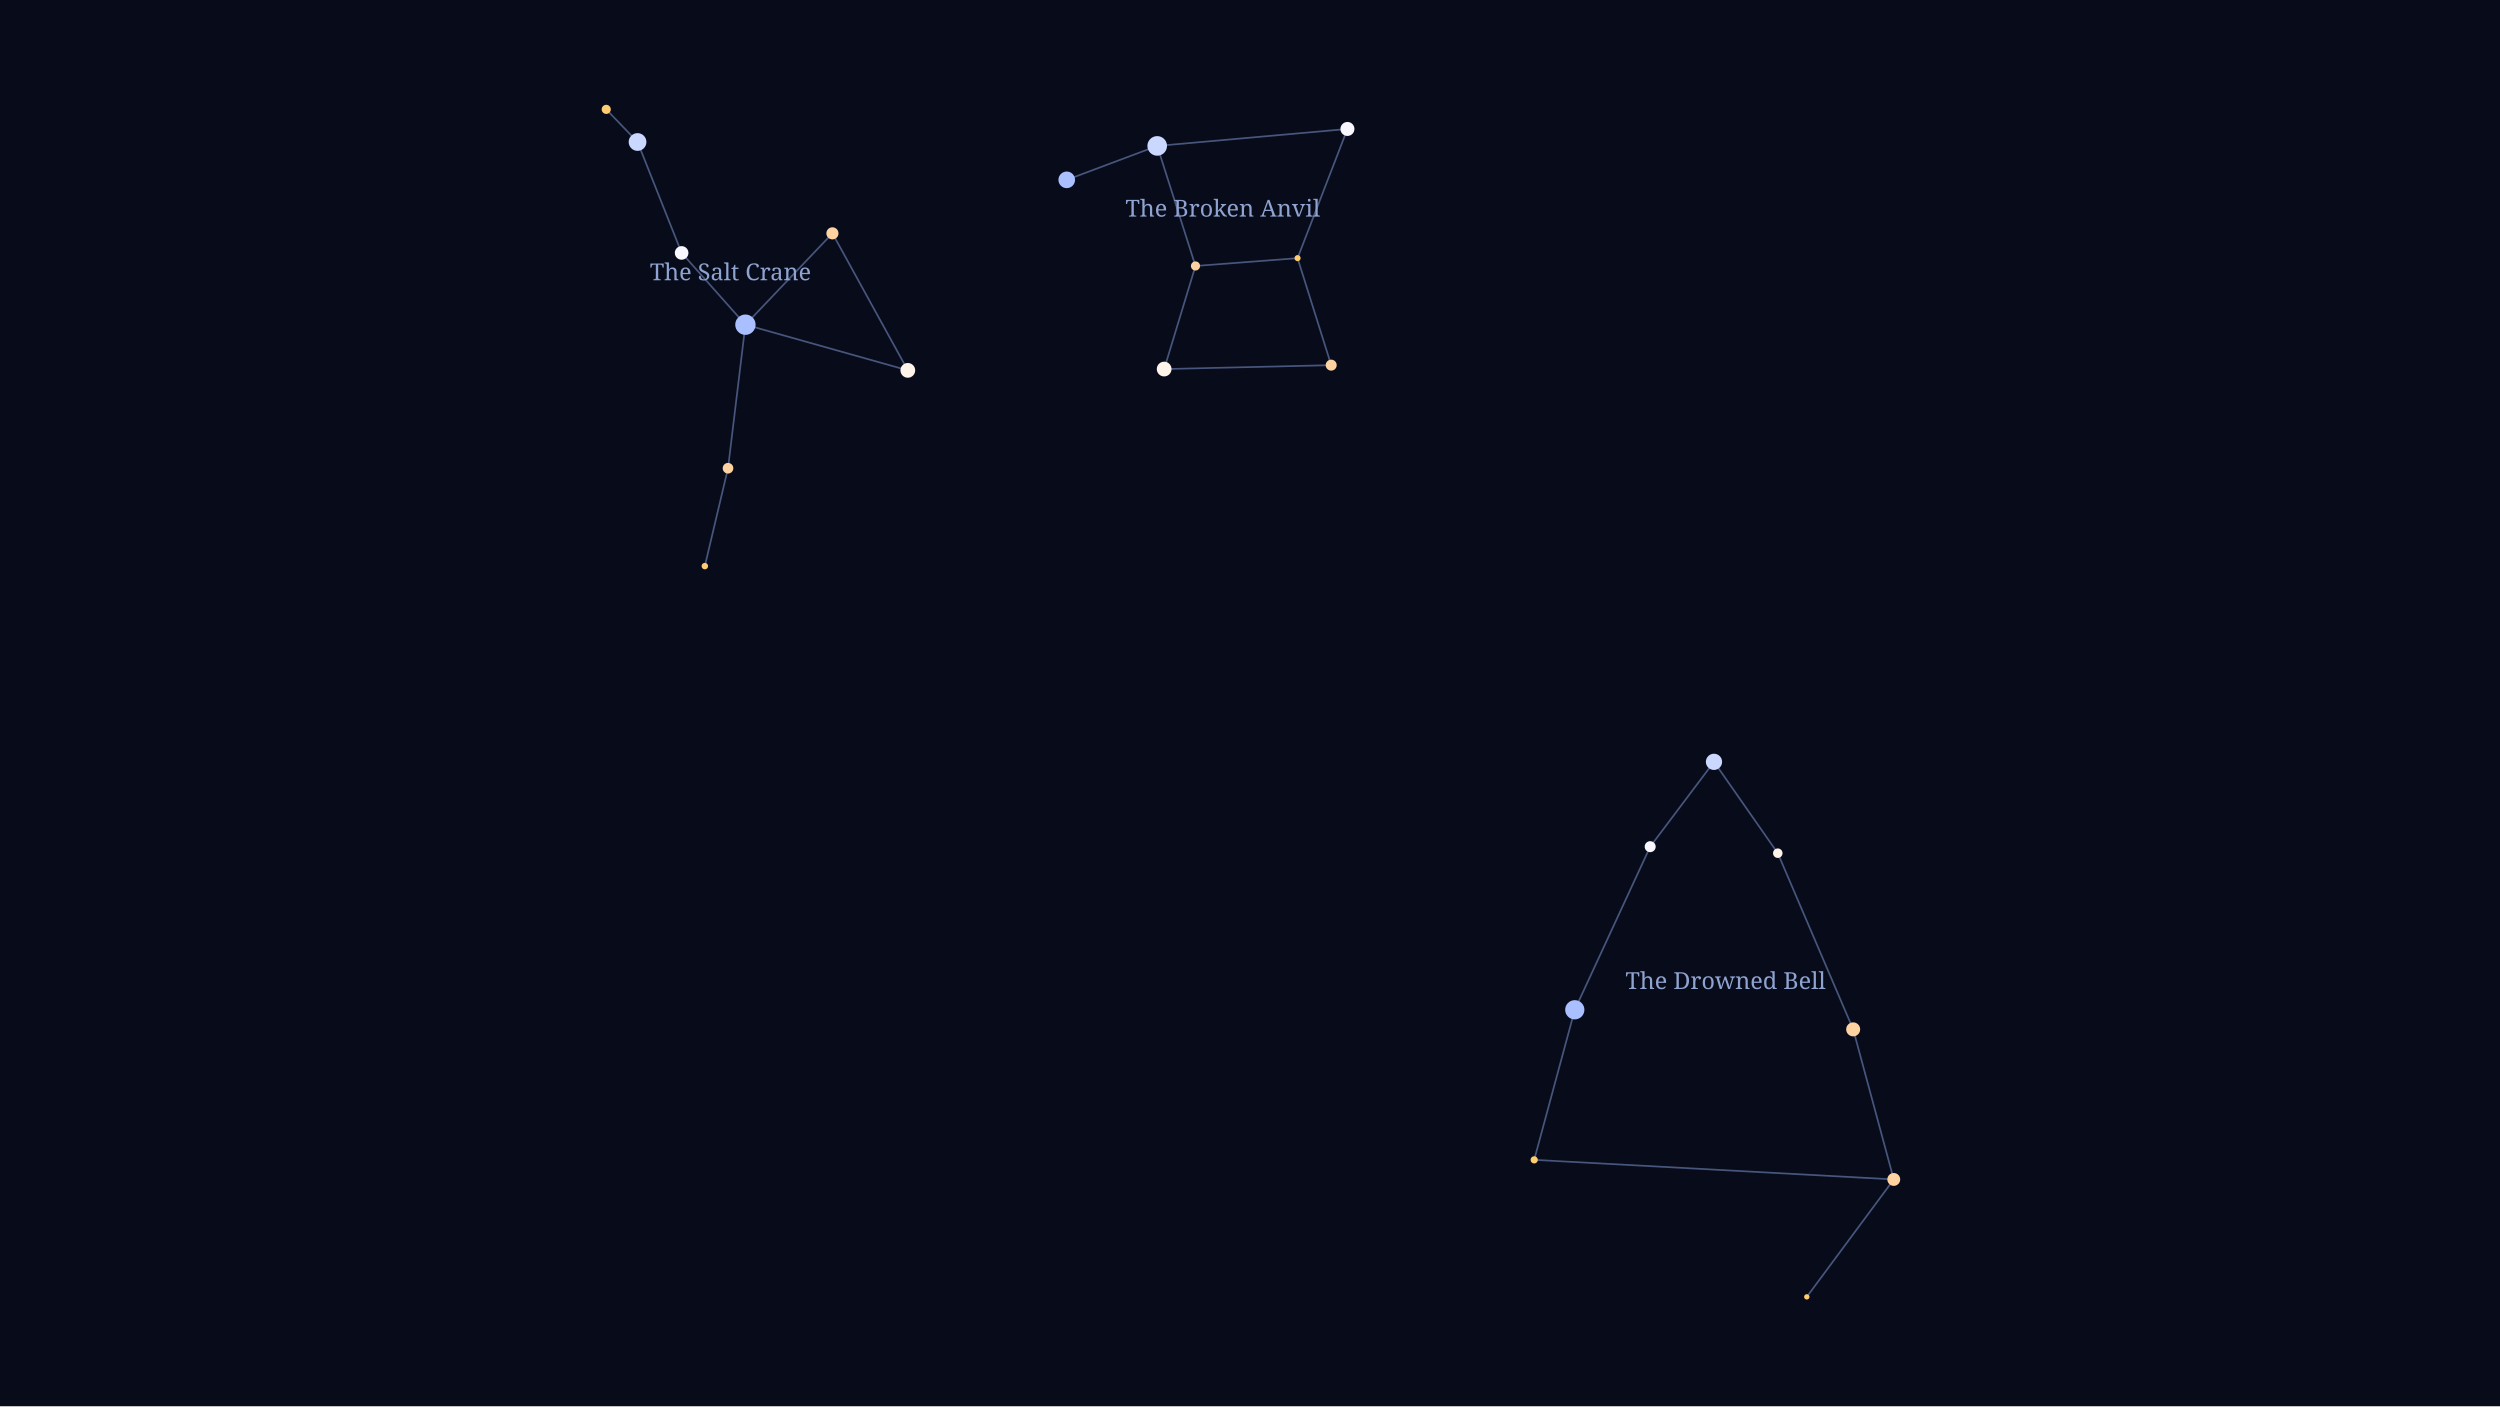
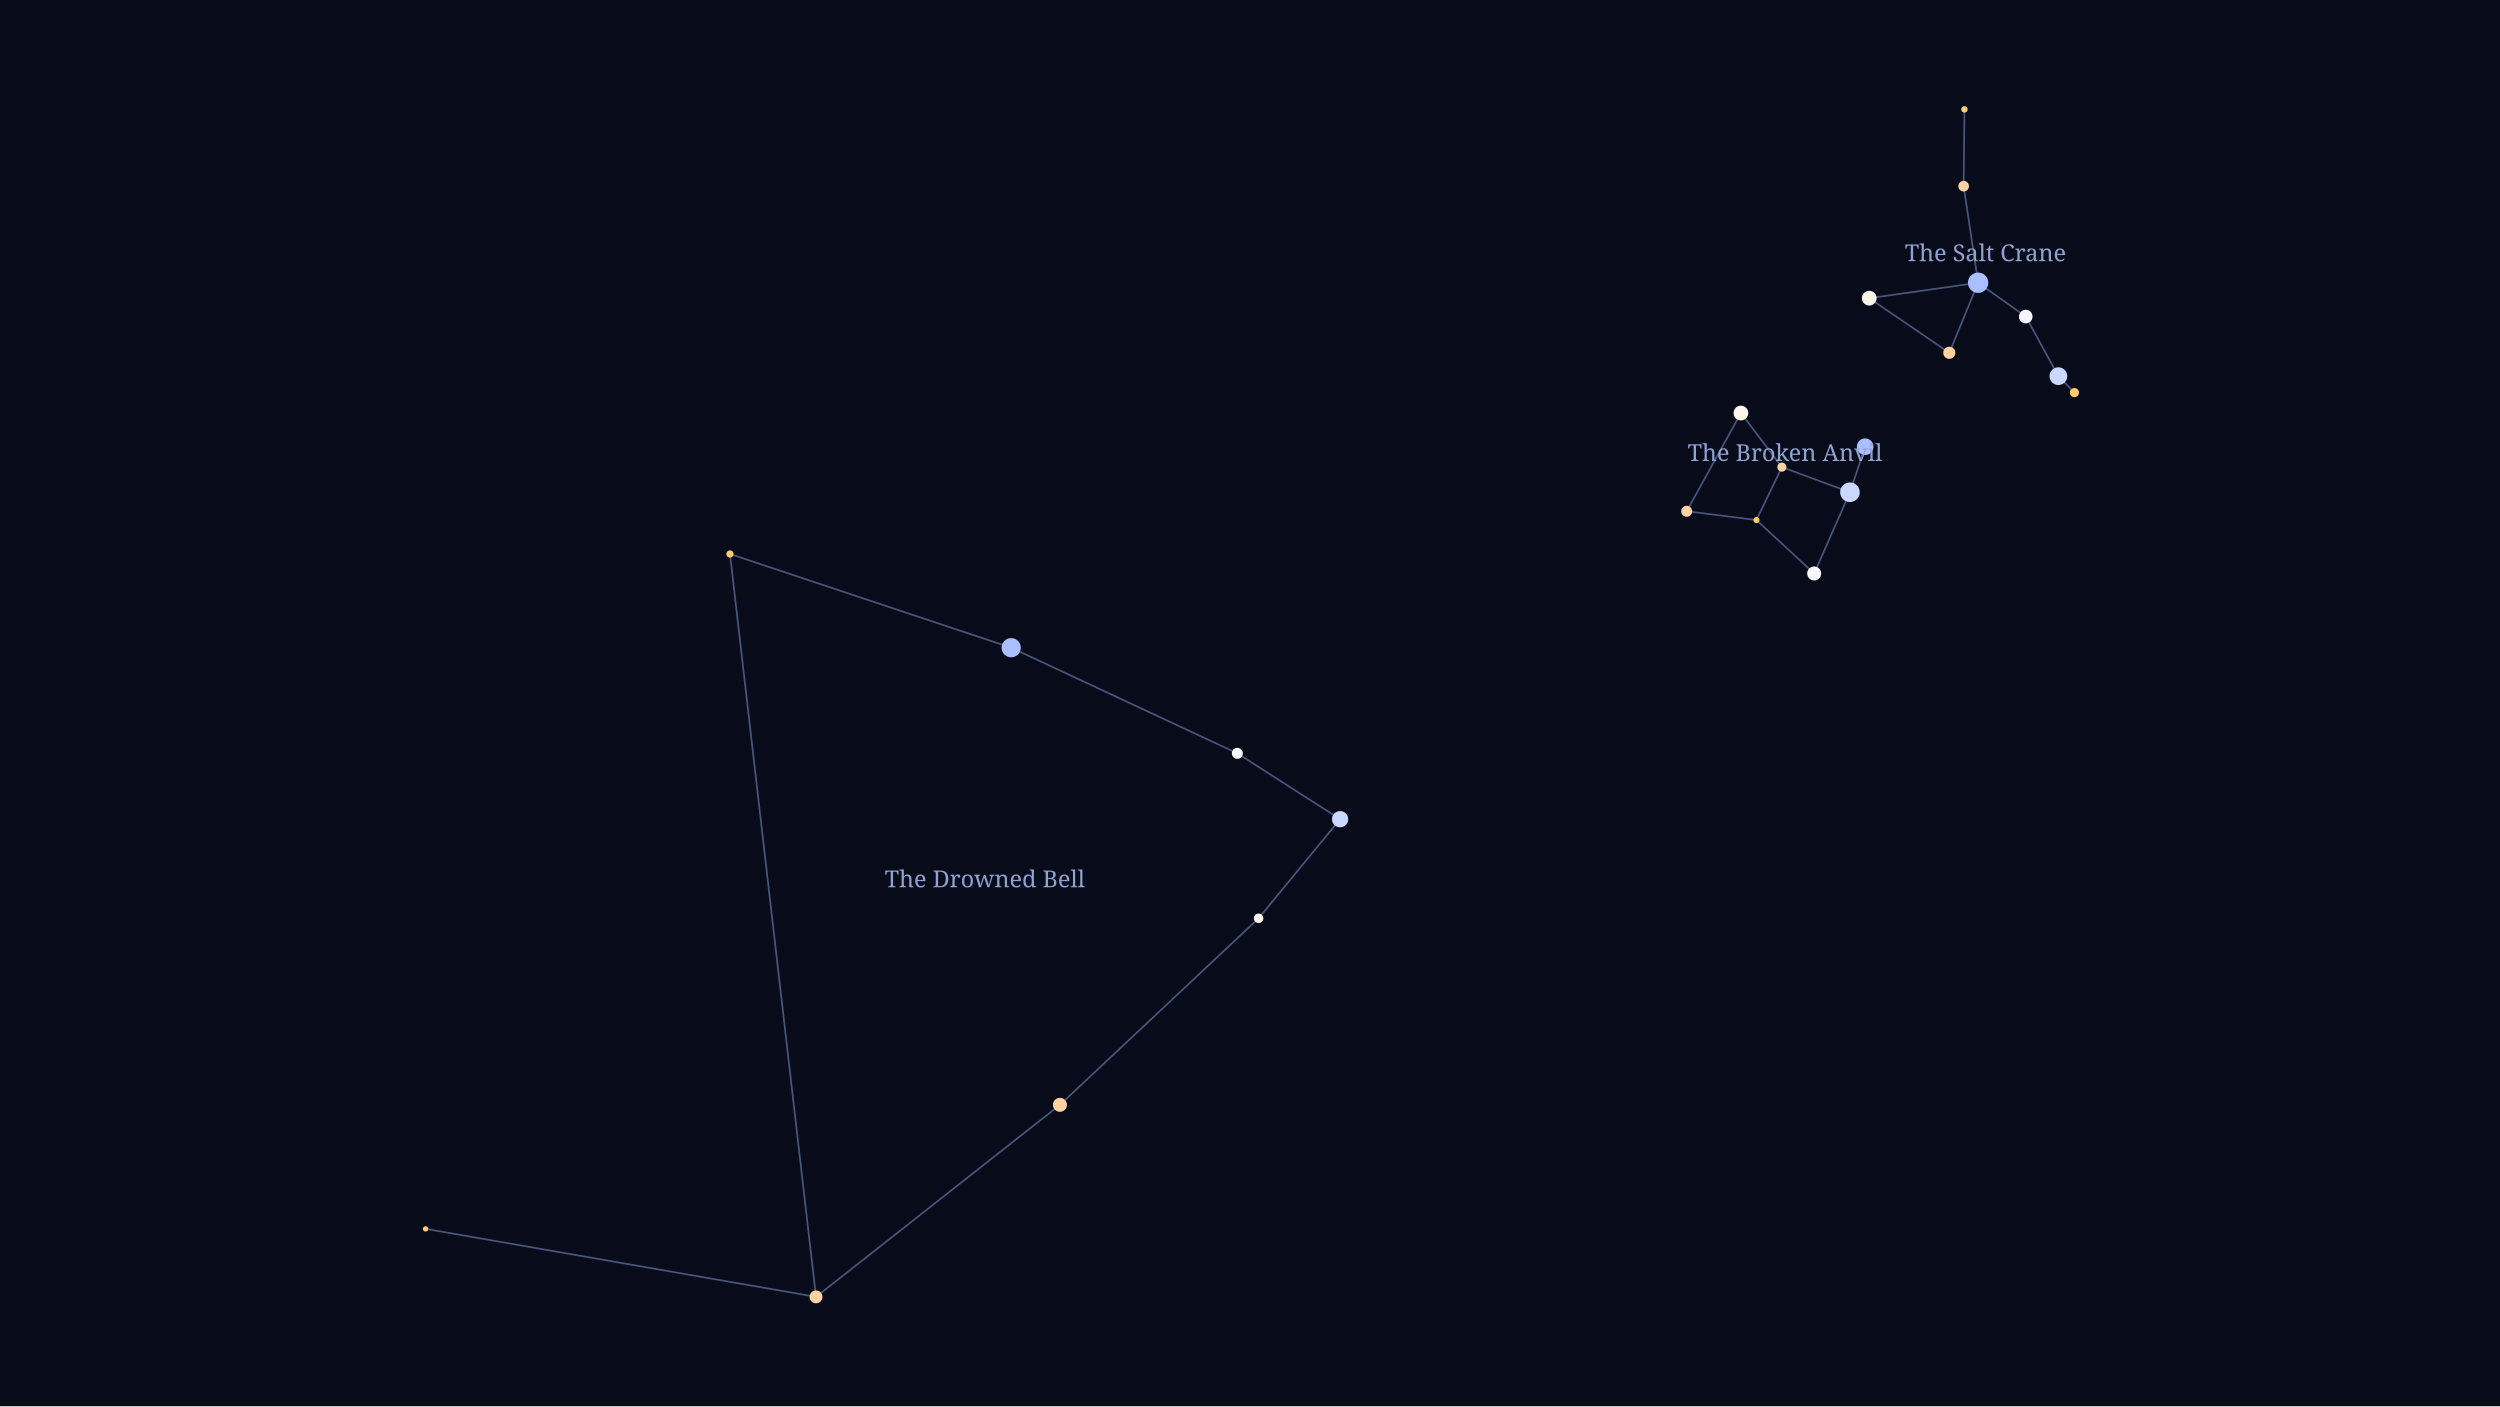
<svg xmlns="http://www.w3.org/2000/svg" width="1600" height="900" viewBox="0 0 1600 900" role="img" aria-label="A sky invented by three agents">
  <rect width="1600" height="900" fill="#080b1a" />
  <g stroke="#5c6f9c" stroke-width="1.1" opacity="0.75">
-     <line x1="387.99" y1="70.00" x2="408.03" y2="90.88" />
-     <line x1="408.03" y1="90.88" x2="436.24" y2="161.87" />
-     <line x1="436.24" y1="161.87" x2="477.07" y2="207.80" />
-     <line x1="477.07" y1="207.80" x2="532.75" y2="149.34" />
-     <line x1="532.75" y1="149.34" x2="581.00" y2="237.03" />
-     <line x1="581.00" y1="237.03" x2="477.07" y2="207.80" />
-     <line x1="477.07" y1="207.80" x2="465.93" y2="299.67" />
-     <line x1="465.93" y1="299.67" x2="451.09" y2="362.31" />
+     <line x1="1327.63" y1="251.27" x2="1317.37" y2="240.75" />
+     <line x1="1317.37" y1="240.75" x2="1296.48" y2="202.60" />
+     <line x1="1296.48" y1="202.60" x2="1266.01" y2="180.96" />
+     <line x1="1266.01" y1="180.96" x2="1247.55" y2="225.80" />
+     <line x1="1247.55" y1="225.80" x2="1196.32" y2="190.83" />
+     <line x1="1196.32" y1="190.83" x2="1266.01" y2="180.96" />
+     <line x1="1266.01" y1="180.96" x2="1256.74" y2="119.15" />
+     <line x1="1256.74" y1="119.15" x2="1257.24" y2="70.00" />
  </g>
-   <circle cx="387.99" cy="70.00" r="2.92" fill="#ffcc6f" />
-   <circle cx="451.09" cy="362.31" r="2.08" fill="#ffcc6f" />
-   <circle cx="408.03" cy="90.88" r="5.68" fill="#cad7ff" />
-   <circle cx="465.93" cy="299.67" r="3.40" fill="#ffd2a1" />
-   <circle cx="436.24" cy="161.87" r="4.36" fill="#f8f7ff" />
-   <circle cx="477.07" cy="207.80" r="6.52" fill="#aabfff" />
-   <circle cx="581.00" cy="237.03" r="4.72" fill="#fff4ea" />
-   <circle cx="532.75" cy="149.34" r="3.88" fill="#ffd2a1" />
-   <text x="467.51" y="179.36" fill="#8fa3d0" font-size="15" font-family="Georgia, serif" text-anchor="middle">The Salt Crane</text>
+   <circle cx="1327.63" cy="251.27" r="2.92" fill="#ffcc6f" />
+   <circle cx="1257.24" cy="70.00" r="2.08" fill="#ffcc6f" />
+   <circle cx="1317.37" cy="240.75" r="5.68" fill="#cad7ff" />
+   <circle cx="1256.74" cy="119.15" r="3.40" fill="#ffd2a1" />
+   <circle cx="1296.48" cy="202.60" r="4.36" fill="#f8f7ff" />
+   <circle cx="1266.01" cy="180.96" r="6.52" fill="#aabfff" />
+   <circle cx="1196.32" cy="190.83" r="4.72" fill="#fff4ea" />
+   <circle cx="1247.55" cy="225.80" r="3.88" fill="#ffd2a1" />
+   <text x="1270.67" y="167.17" fill="#8fa3d0" font-size="15" font-family="Georgia, serif" text-anchor="middle">The Salt Crane</text>
  <g stroke="#5c6f9c" stroke-width="1.1" opacity="0.75">
-     <line x1="682.71" y1="115.10" x2="740.61" y2="93.38" />
-     <line x1="740.61" y1="93.38" x2="862.36" y2="82.53" />
-     <line x1="740.61" y1="93.38" x2="765.11" y2="170.22" />
-     <line x1="862.36" y1="82.53" x2="830.44" y2="165.21" />
-     <line x1="765.11" y1="170.22" x2="830.44" y2="165.21" />
-     <line x1="765.11" y1="170.22" x2="745.06" y2="236.20" />
-     <line x1="830.44" y1="165.21" x2="851.97" y2="233.69" />
-     <line x1="745.06" y1="236.20" x2="851.97" y2="233.69" />
+     <line x1="1193.69" y1="285.90" x2="1183.97" y2="315.04" />
+     <line x1="1183.97" y1="315.04" x2="1161.08" y2="367.03" />
+     <line x1="1183.97" y1="315.04" x2="1140.42" y2="298.96" />
+     <line x1="1161.08" y1="367.03" x2="1124.12" y2="332.83" />
+     <line x1="1140.42" y1="298.96" x2="1124.12" y2="332.83" />
+     <line x1="1140.42" y1="298.96" x2="1114.19" y2="264.34" />
+     <line x1="1124.12" y1="332.83" x2="1079.48" y2="327.21" />
+     <line x1="1114.19" y1="264.34" x2="1079.48" y2="327.21" />
  </g>
-   <circle cx="745.06" cy="236.20" r="4.72" fill="#fff4ea" />
-   <circle cx="851.97" cy="233.69" r="3.52" fill="#ffd2a1" />
-   <circle cx="682.71" cy="115.10" r="5.32" fill="#aabfff" />
-   <circle cx="740.61" cy="93.38" r="6.28" fill="#cad7ff" />
-   <circle cx="862.36" cy="82.53" r="4.48" fill="#f8f7ff" />
-   <circle cx="765.11" cy="170.22" r="2.92" fill="#ffd2a1" />
-   <circle cx="830.44" cy="165.21" r="1.96" fill="#ffcc6f" />
-   <text x="782.61" y="138.62" fill="#8fa3d0" font-size="15" font-family="Georgia, serif" text-anchor="middle">The Broken Anvil</text>
+   <circle cx="1114.19" cy="264.34" r="4.72" fill="#fff4ea" />
+   <circle cx="1079.48" cy="327.21" r="3.52" fill="#ffd2a1" />
+   <circle cx="1193.69" cy="285.90" r="5.32" fill="#aabfff" />
+   <circle cx="1183.97" cy="315.04" r="6.28" fill="#cad7ff" />
+   <circle cx="1161.08" cy="367.03" r="4.48" fill="#f8f7ff" />
+   <circle cx="1140.42" cy="298.96" r="2.92" fill="#ffd2a1" />
+   <circle cx="1124.12" cy="332.83" r="1.96" fill="#ffcc6f" />
+   <text x="1142.42" y="295.05" fill="#8fa3d0" font-size="15" font-family="Georgia, serif" text-anchor="middle">The Broken Anvil</text>
  <g stroke="#5c6f9c" stroke-width="1.1" opacity="0.75">
-     <line x1="1096.95" y1="487.58" x2="1056.12" y2="541.87" />
-     <line x1="1096.95" y1="487.58" x2="1137.78" y2="546.04" />
-     <line x1="1056.12" y1="541.87" x2="1007.86" y2="646.26" />
-     <line x1="1137.78" y1="546.04" x2="1186.03" y2="658.79" />
-     <line x1="1007.86" y1="646.26" x2="981.88" y2="742.31" />
-     <line x1="1186.03" y1="658.79" x2="1212.01" y2="754.84" />
-     <line x1="981.88" y1="742.31" x2="1212.01" y2="754.84" />
-     <line x1="1212.01" y1="754.84" x2="1156.34" y2="830.00" />
+     <line x1="857.66" y1="524.28" x2="791.90" y2="482.14" />
+     <line x1="857.66" y1="524.28" x2="805.50" y2="587.71" />
+     <line x1="791.90" y1="482.14" x2="647.16" y2="414.53" />
+     <line x1="805.50" y1="587.71" x2="678.36" y2="707.10" />
+     <line x1="647.16" y1="414.53" x2="467.18" y2="354.54" />
+     <line x1="678.36" y1="707.10" x2="522.25" y2="830.00" />
+     <line x1="467.18" y1="354.54" x2="522.25" y2="830.00" />
+     <line x1="522.25" y1="830.00" x2="272.37" y2="786.48" />
  </g>
-   <circle cx="1156.34" cy="830.00" r="1.72" fill="#ffcc6f" />
-   <circle cx="1096.95" cy="487.58" r="5.20" fill="#cad7ff" />
-   <circle cx="1186.03" cy="658.79" r="4.48" fill="#ffd2a1" />
-   <circle cx="1007.86" cy="646.26" r="6.16" fill="#aabfff" />
-   <circle cx="1212.01" cy="754.84" r="4.12" fill="#ffd2a1" />
-   <circle cx="981.88" cy="742.31" r="2.32" fill="#ffcc6f" />
-   <circle cx="1137.78" cy="546.04" r="3.04" fill="#fff4ea" />
-   <circle cx="1056.12" cy="541.87" r="3.52" fill="#f8f7ff" />
-   <text x="1104.37" y="632.96" fill="#8fa3d0" font-size="15" font-family="Georgia, serif" text-anchor="middle">The Drowned Bell</text>
+   <circle cx="272.37" cy="786.48" r="1.72" fill="#ffcc6f" />
+   <circle cx="857.66" cy="524.28" r="5.20" fill="#cad7ff" />
+   <circle cx="678.36" cy="707.10" r="4.48" fill="#ffd2a1" />
+   <circle cx="647.16" cy="414.53" r="6.16" fill="#aabfff" />
+   <circle cx="522.25" cy="830.00" r="4.12" fill="#ffd2a1" />
+   <circle cx="467.18" cy="354.54" r="2.32" fill="#ffcc6f" />
+   <circle cx="805.50" cy="587.71" r="3.04" fill="#fff4ea" />
+   <circle cx="791.90" cy="482.14" r="3.52" fill="#f8f7ff" />
+   <text x="630.30" y="567.85" fill="#8fa3d0" font-size="15" font-family="Georgia, serif" text-anchor="middle">The Drowned Bell</text>
</svg>
